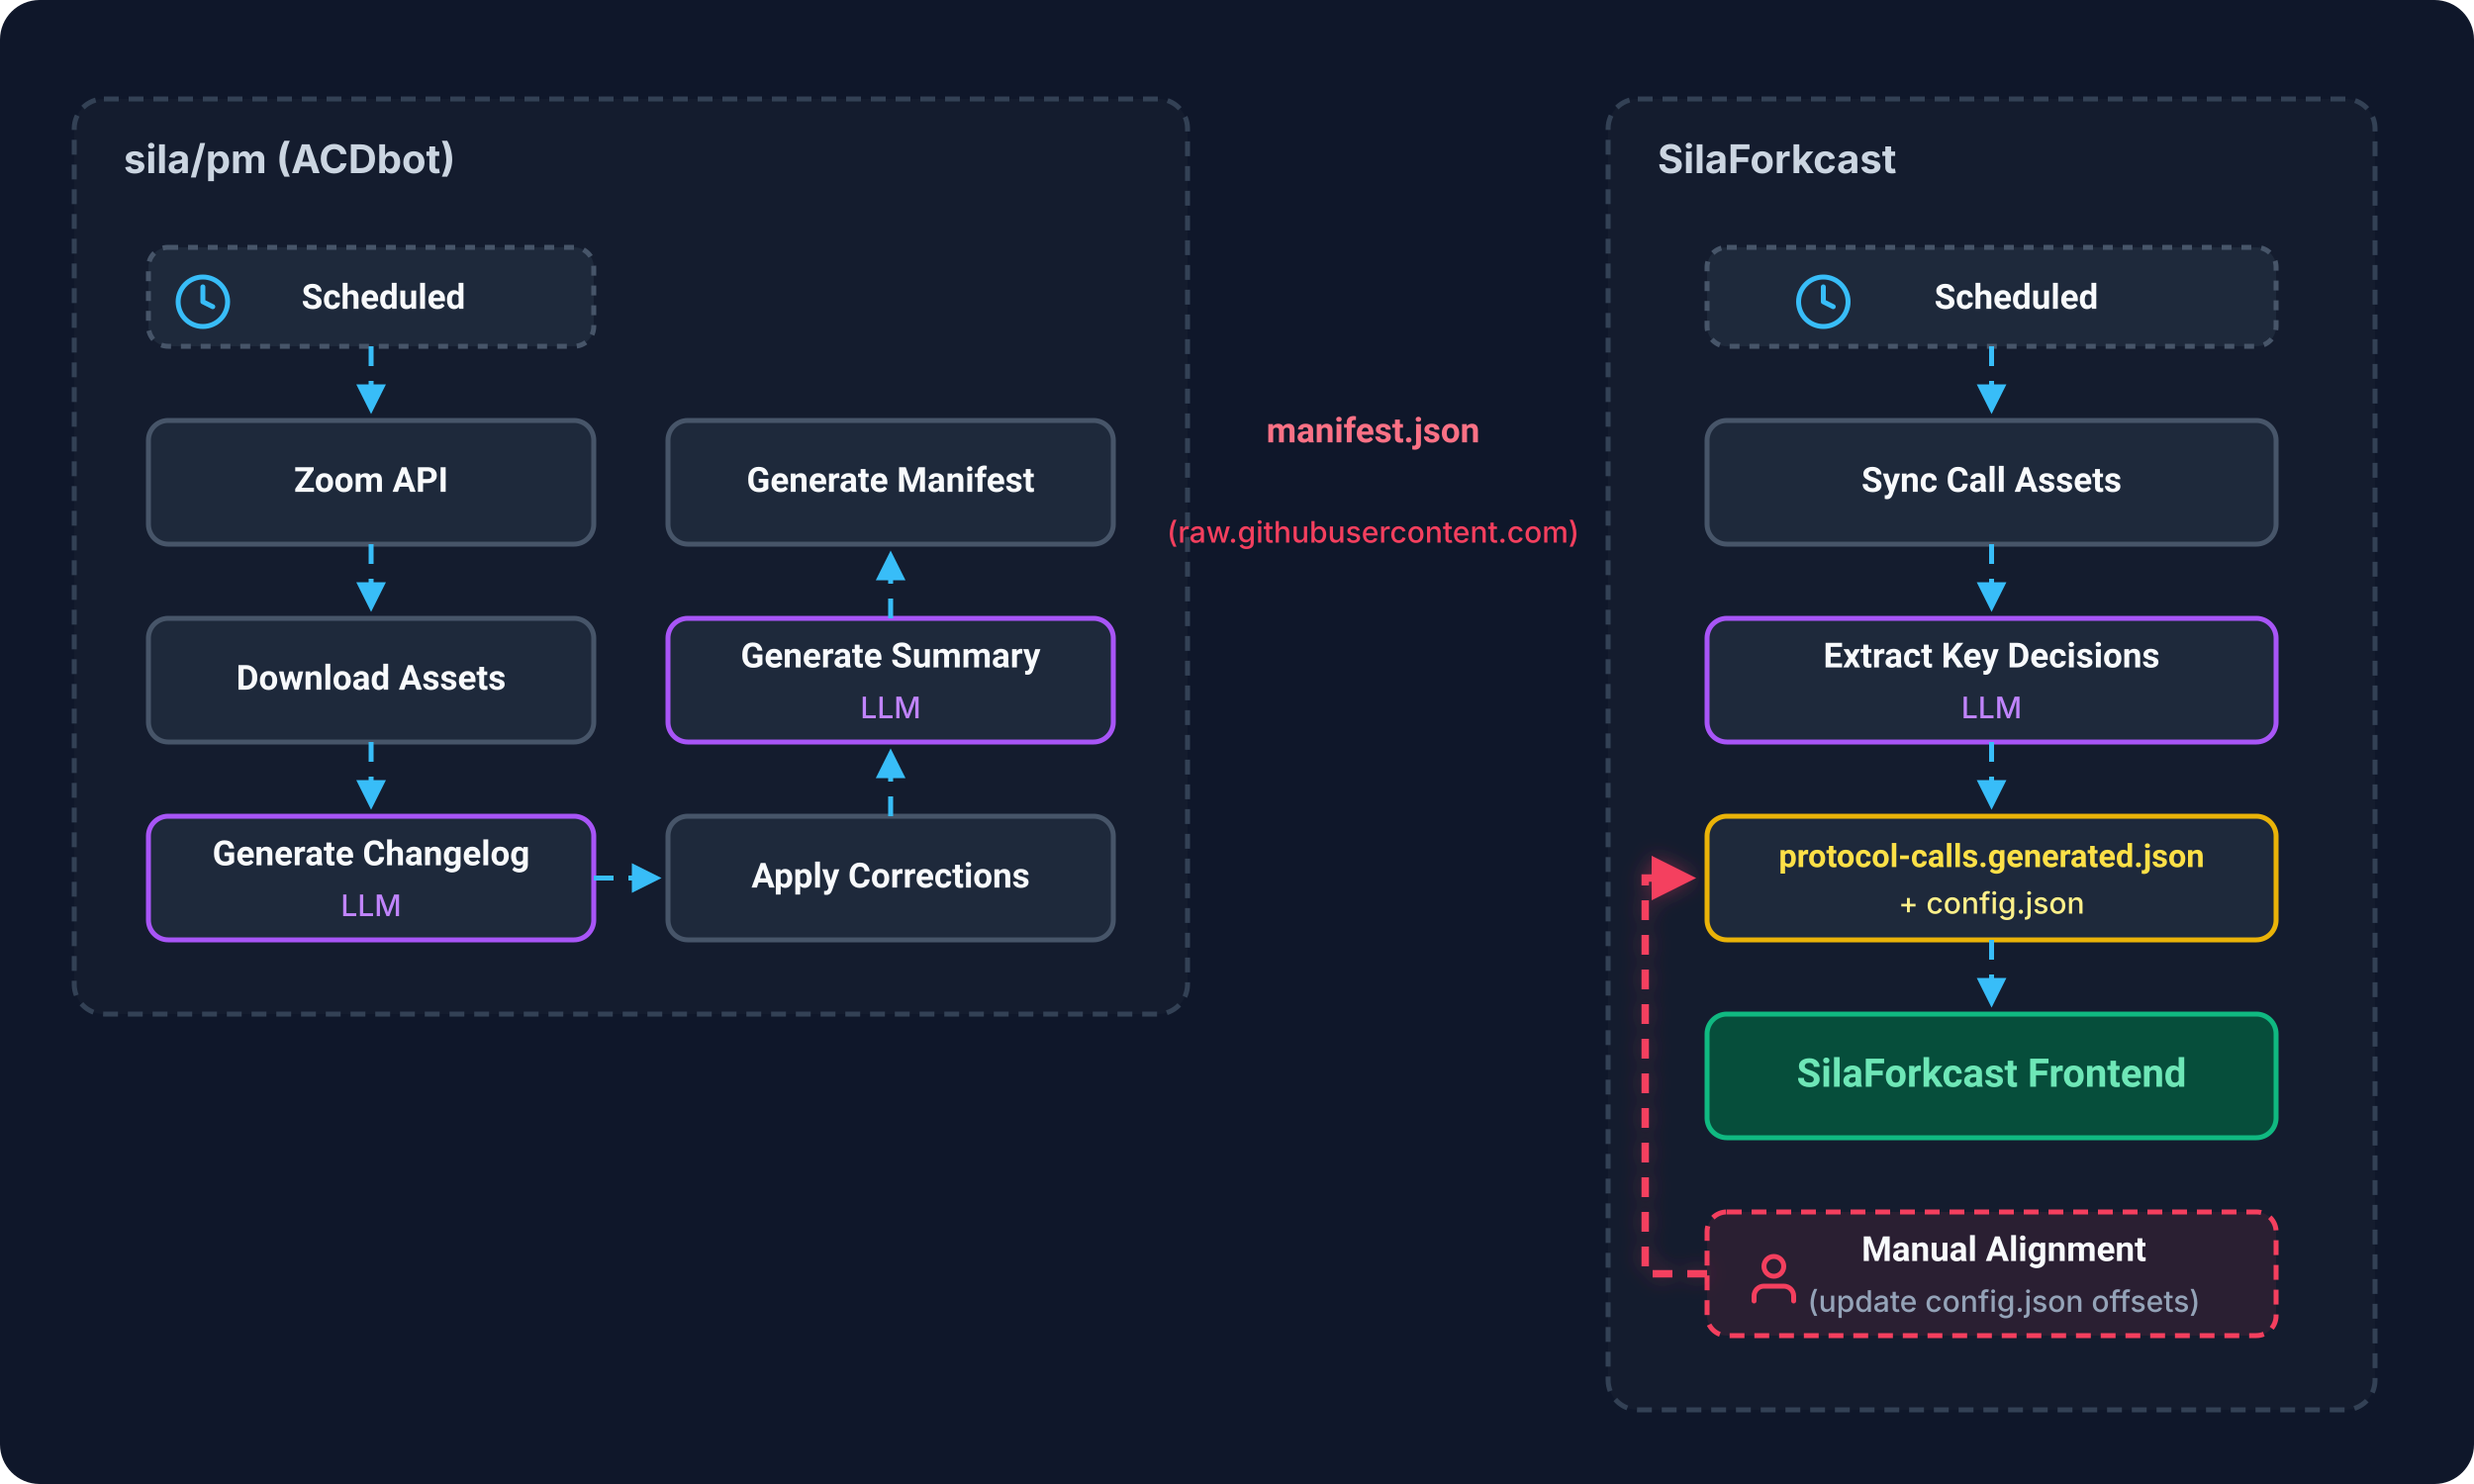
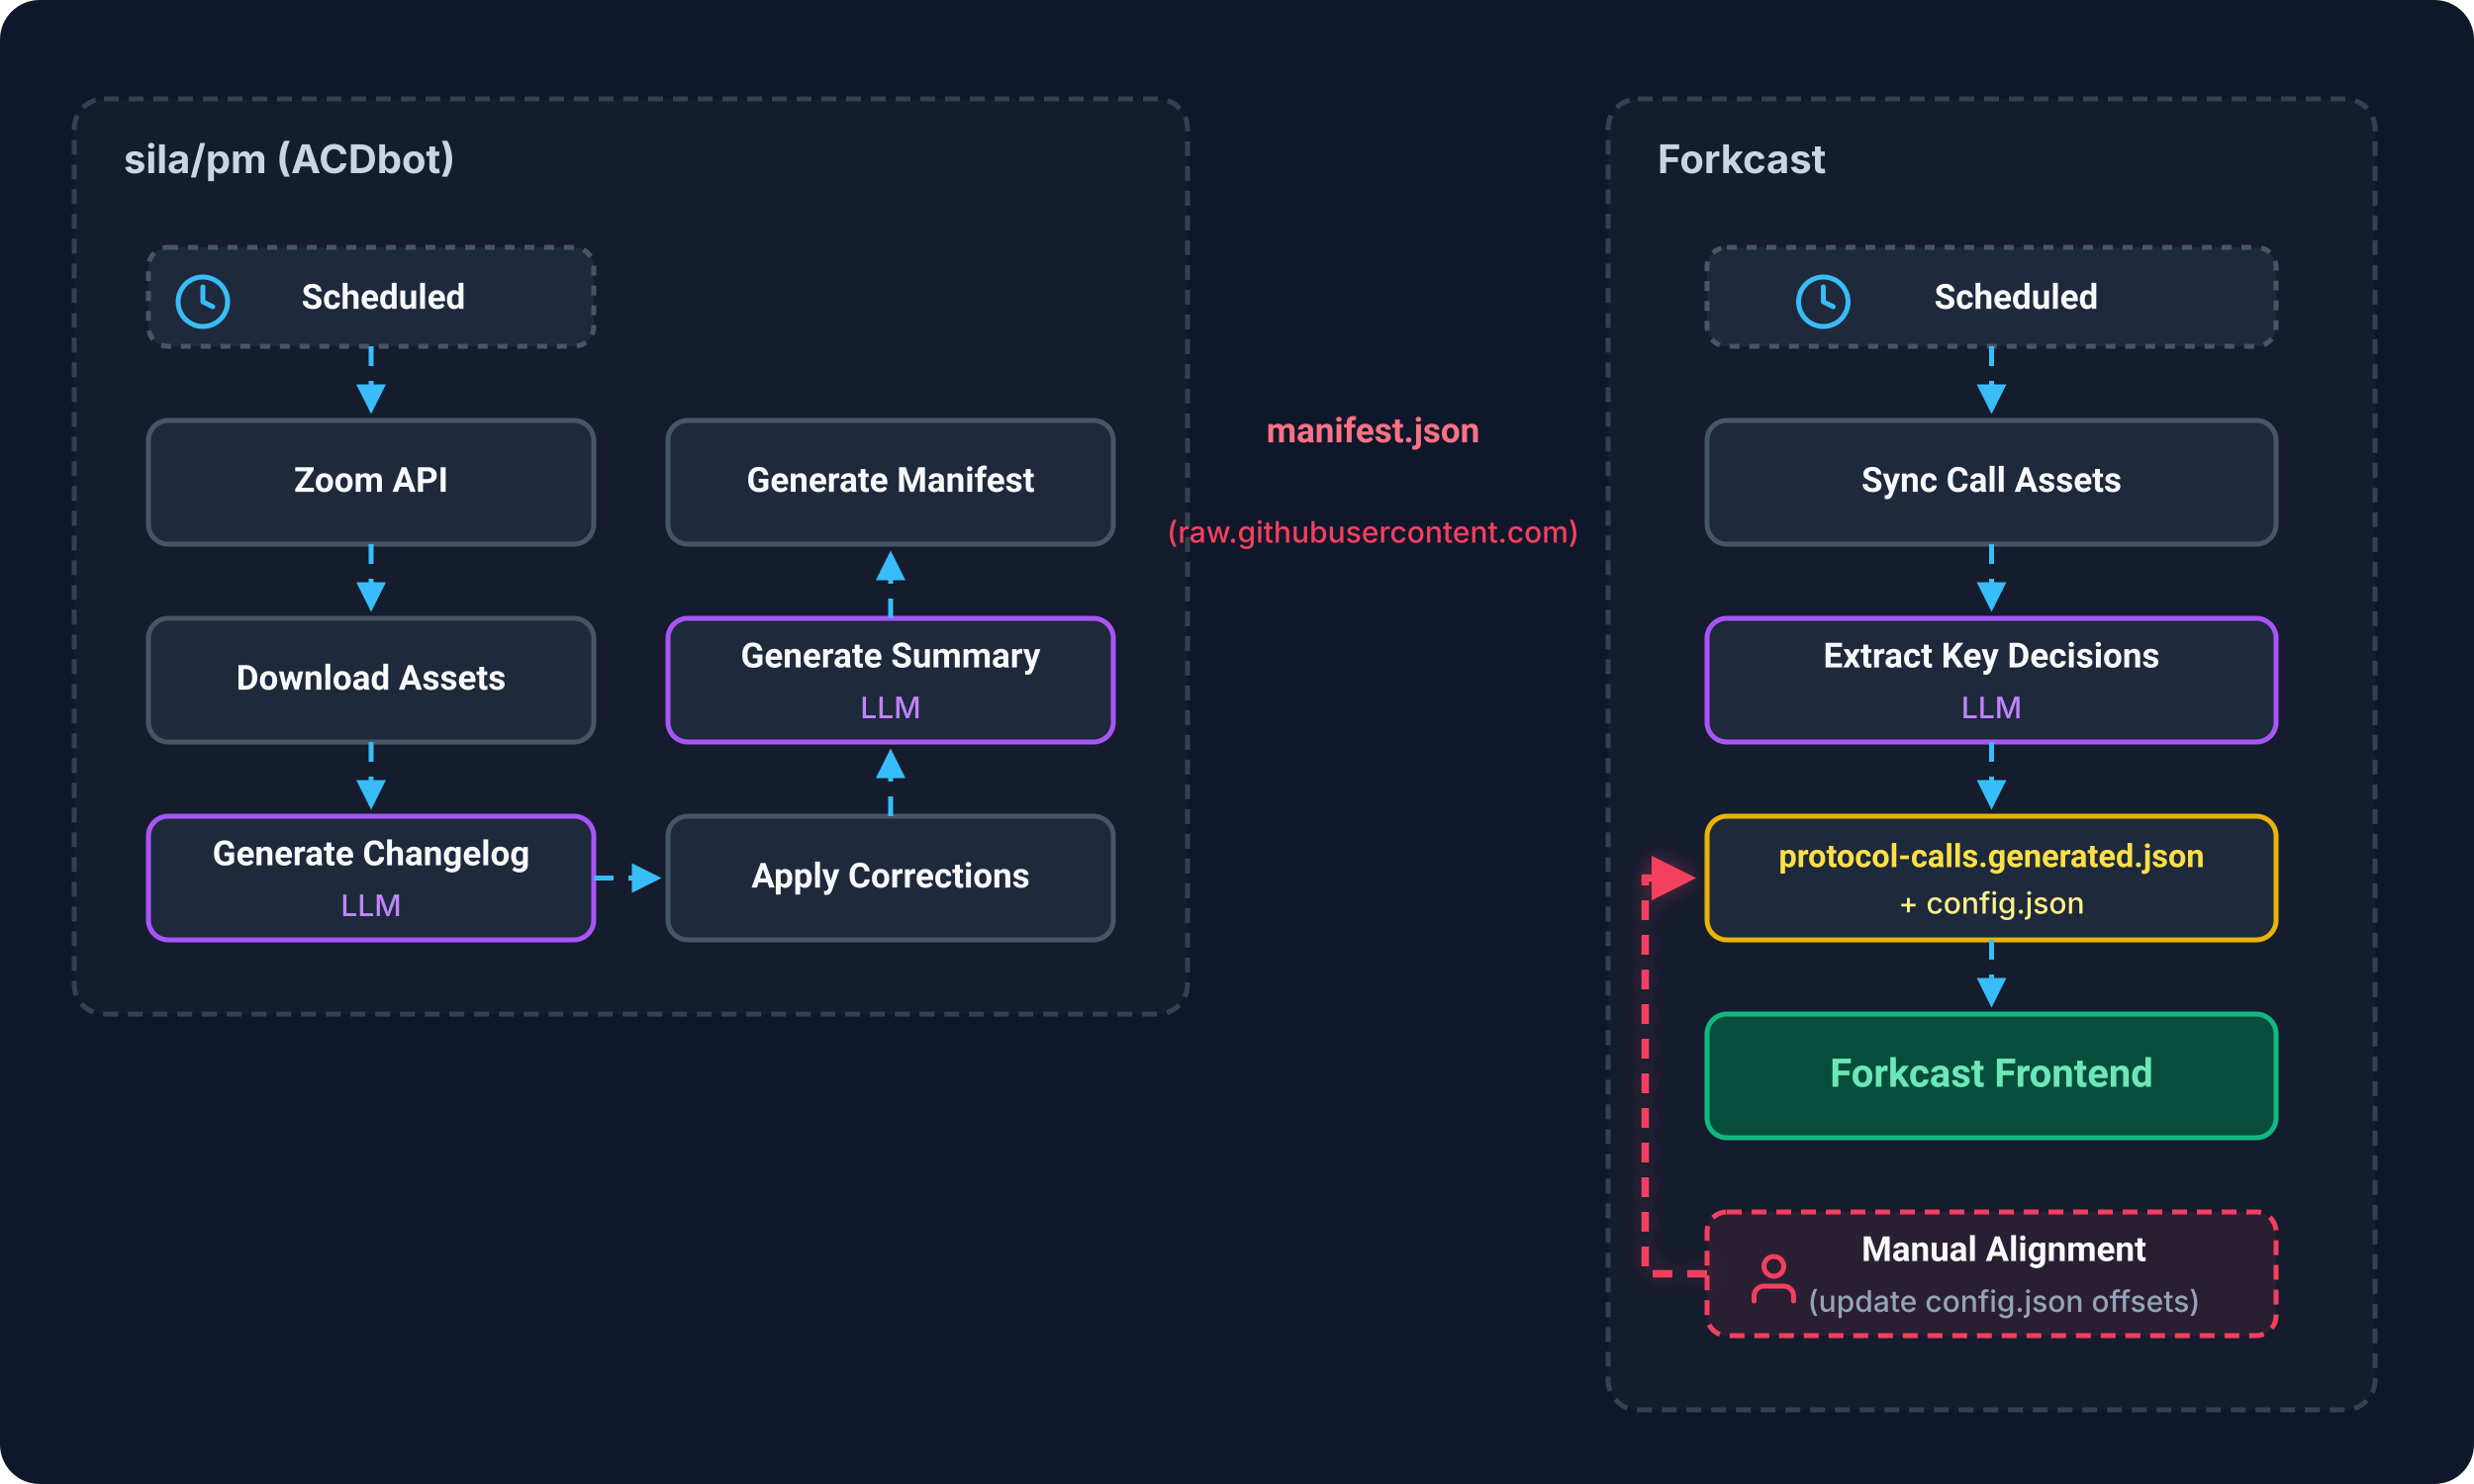
<svg xmlns="http://www.w3.org/2000/svg" viewBox="0 0 1000 600" width="100%" height="100%">
  <defs>
    <marker id="arrow" viewBox="0 0 10 10" refX="8" refY="5" markerWidth="6" markerHeight="6" orient="auto">
      <path d="M 0 0 L 10 5 L 0 10 z" fill="#38bdf8" />
    </marker>
    <marker id="arrow-red" viewBox="0 0 10 10" refX="8" refY="5" markerWidth="6" markerHeight="6" orient="auto">
      <path d="M 0 0 L 10 5 L 0 10 z" fill="#f43f5e" />
    </marker>
    <g id="icon-clock" stroke="currentColor" stroke-width="2" fill="none" stroke-linecap="round" stroke-linejoin="round">
      <circle cx="12" cy="12" r="10" />
      <polyline points="12 6 12 12 16 14" />
    </g>
    <g id="icon-user" stroke="currentColor" stroke-width="2" fill="none" stroke-linecap="round" stroke-linejoin="round">
      <path d="M20 21v-2a4 4 0 0 0-4-4H8a4 4 0 0 0-4 4v2" />
      <circle cx="12" cy="7" r="4" />
    </g>
  </defs>
  <style>
    .bg { fill: #0f172a; rx: 16px; }
    .subgraph { fill: #1e293b; fill-opacity: 0.3; stroke: #334155; stroke-width: 2; stroke-dasharray: 6 4; rx: 12px; }
    .box { fill: #1e293b; stroke: #475569; stroke-width: 2; rx: 8px; }
    .box-ai { stroke: #a855f7; }
    .box-file { stroke: #eab308; }
    .box-ui { fill: #064e3b; stroke: #10b981; }
    .box-human { fill: rgba(244, 63, 94, 0.1); stroke: #f43f5e; stroke-dasharray: 6 4; }
    .text { font-family: ui-sans-serif, system-ui, -apple-system, BlinkMacSystemFont, "Segoe UI", Roboto, "Helvetica Neue", Arial, sans-serif; font-size: 14px; font-weight: 600; fill: #f8fafc; text-anchor: middle; dominant-baseline: middle; }
    .text-sm { font-family: ui-sans-serif, system-ui, -apple-system, sans-serif; font-size: 12px; font-weight: 500; fill: #94a3b8; text-anchor: middle; dominant-baseline: middle; }
    .text-ai { fill: #c084fc; }
    .title { font-family: ui-sans-serif, system-ui, -apple-system, sans-serif; font-size: 16px; font-weight: 700; fill: #cbd5e1; }
    .path-anim { fill: none; stroke: #38bdf8; stroke-width: 2; stroke-dasharray: 8 6; animation: flow 1s linear infinite; marker-end: url(#arrow); }
    .path-cross { fill: none; stroke: #f43f5e; stroke-width: 3; stroke-dasharray: 8 6; animation: flow 1s linear infinite; filter: drop-shadow(0 0 4px rgba(244,63,94,0.4)); marker-end: url(#arrow-red); }
    @keyframes flow { to { stroke-dashoffset: -14; } }
  </style>
  <rect width="1000" height="600" class="bg" />
  <rect x="30" y="40" width="450" height="370" class="subgraph" />
  <text x="50" y="70" class="title">sila/pm (ACDbot)</text>
  <rect x="650" y="40" width="310" height="530" class="subgraph" />
-   <text x="670" y="70" class="title">SilaForkcast</text>
+   <text x="670" y="70" class="title">Forkcast</text>
  <rect x="60" y="100" width="180" height="40" class="box" stroke-dasharray="4" />
  <use href="#icon-clock" x="70" y="110" width="20" height="20" color="#38bdf8" />
  <text x="155" y="121" class="text" fill="#38bdf8">Scheduled</text>
  <rect x="60" y="170" width="180" height="50" class="box" />
  <text x="150" y="195" class="text">Zoom API</text>
  <rect x="60" y="250" width="180" height="50" class="box" />
  <text x="150" y="275" class="text">Download Assets</text>
  <rect x="60" y="330" width="180" height="50" class="box box-ai" />
  <text x="150" y="346" class="text">Generate Changelog</text>
  <text x="150" y="366" class="text-sm text-ai">LLM</text>
  <rect x="270" y="330" width="180" height="50" class="box" />
  <text x="360" y="355" class="text">Apply Corrections</text>
  <rect x="270" y="250" width="180" height="50" class="box box-ai" />
  <text x="360" y="266" class="text">Generate Summary</text>
  <text x="360" y="286" class="text-sm text-ai">LLM</text>
  <rect x="270" y="170" width="180" height="50" class="box" />
  <text x="360" y="195" class="text">Generate Manifest</text>
  <path d="M 150 140 L 150 165" class="path-anim" />
  <path d="M 150 220 L 150 245" class="path-anim" />
  <path d="M 150 300 L 150 325" class="path-anim" />
  <path d="M 240 355 L 265 355" class="path-anim" />
  <path d="M 360 330 L 360 305" class="path-anim" />
  <path d="M 360 250 L 360 225" class="path-anim" />
  <path d="M 450 195 L 682 195" class="path-cross" />
  <text x="555" y="175" class="text" style="fill:#fb7185;">manifest.json</text>
  <text x="555" y="215" class="text-sm" style="fill:#f43f5e;">(raw.githubusercontent.com)</text>
  <rect x="690" y="100" width="230" height="40" class="box" stroke-dasharray="4" />
  <use href="#icon-clock" x="725" y="110" width="20" height="20" color="#38bdf8" />
  <text x="815" y="121" class="text" fill="#38bdf8">Scheduled</text>
  <rect x="690" y="170" width="230" height="50" class="box" />
  <text x="805" y="195" class="text">Sync Call Assets</text>
  <rect x="690" y="250" width="230" height="50" class="box box-ai" />
  <text x="805" y="266" class="text">Extract Key Decisions</text>
  <text x="805" y="286" class="text-sm text-ai">LLM</text>
  <rect x="690" y="330" width="230" height="50" class="box box-file" />
  <text x="805" y="347" class="text" style="fill:#fde047; font-size:13px;">protocol-calls.generated.json</text>
  <text x="805" y="365" class="text-sm" style="fill:#fef08a;">+ config.json</text>
  <rect x="690" y="410" width="230" height="50" class="box box-ui" />
-   <text x="805" y="435" class="text" style="fill:#6ee7b7; font-size:16px;">SilaForkcast Frontend</text>
+   <text x="805" y="435" class="text" style="fill:#6ee7b7; font-size:16px;">Forkcast Frontend</text>
  <rect x="690" y="490" width="230" height="50" class="box box-human" />
  <use href="#icon-user" x="705" y="505" width="20" height="20" color="#f43f5e" />
  <text x="810" y="506" class="text" fill="#f43f5e">Manual Alignment</text>
  <text x="810" y="526" class="text-sm" fill="#fbcfe8">(update config.json offsets)</text>
  <path d="M 805 140 L 805 165" class="path-anim" />
  <path d="M 805 220 L 805 245" class="path-anim" />
  <path d="M 805 300 L 805 325" class="path-anim" />
  <path d="M 805 380 L 805 405" class="path-anim" />
  <path d="M 805 460 L 805 482" class="path-cross" />
  <path d="M 690 515 L 665 515 L 665 355 L 682 355" class="path-cross" />
</svg>
